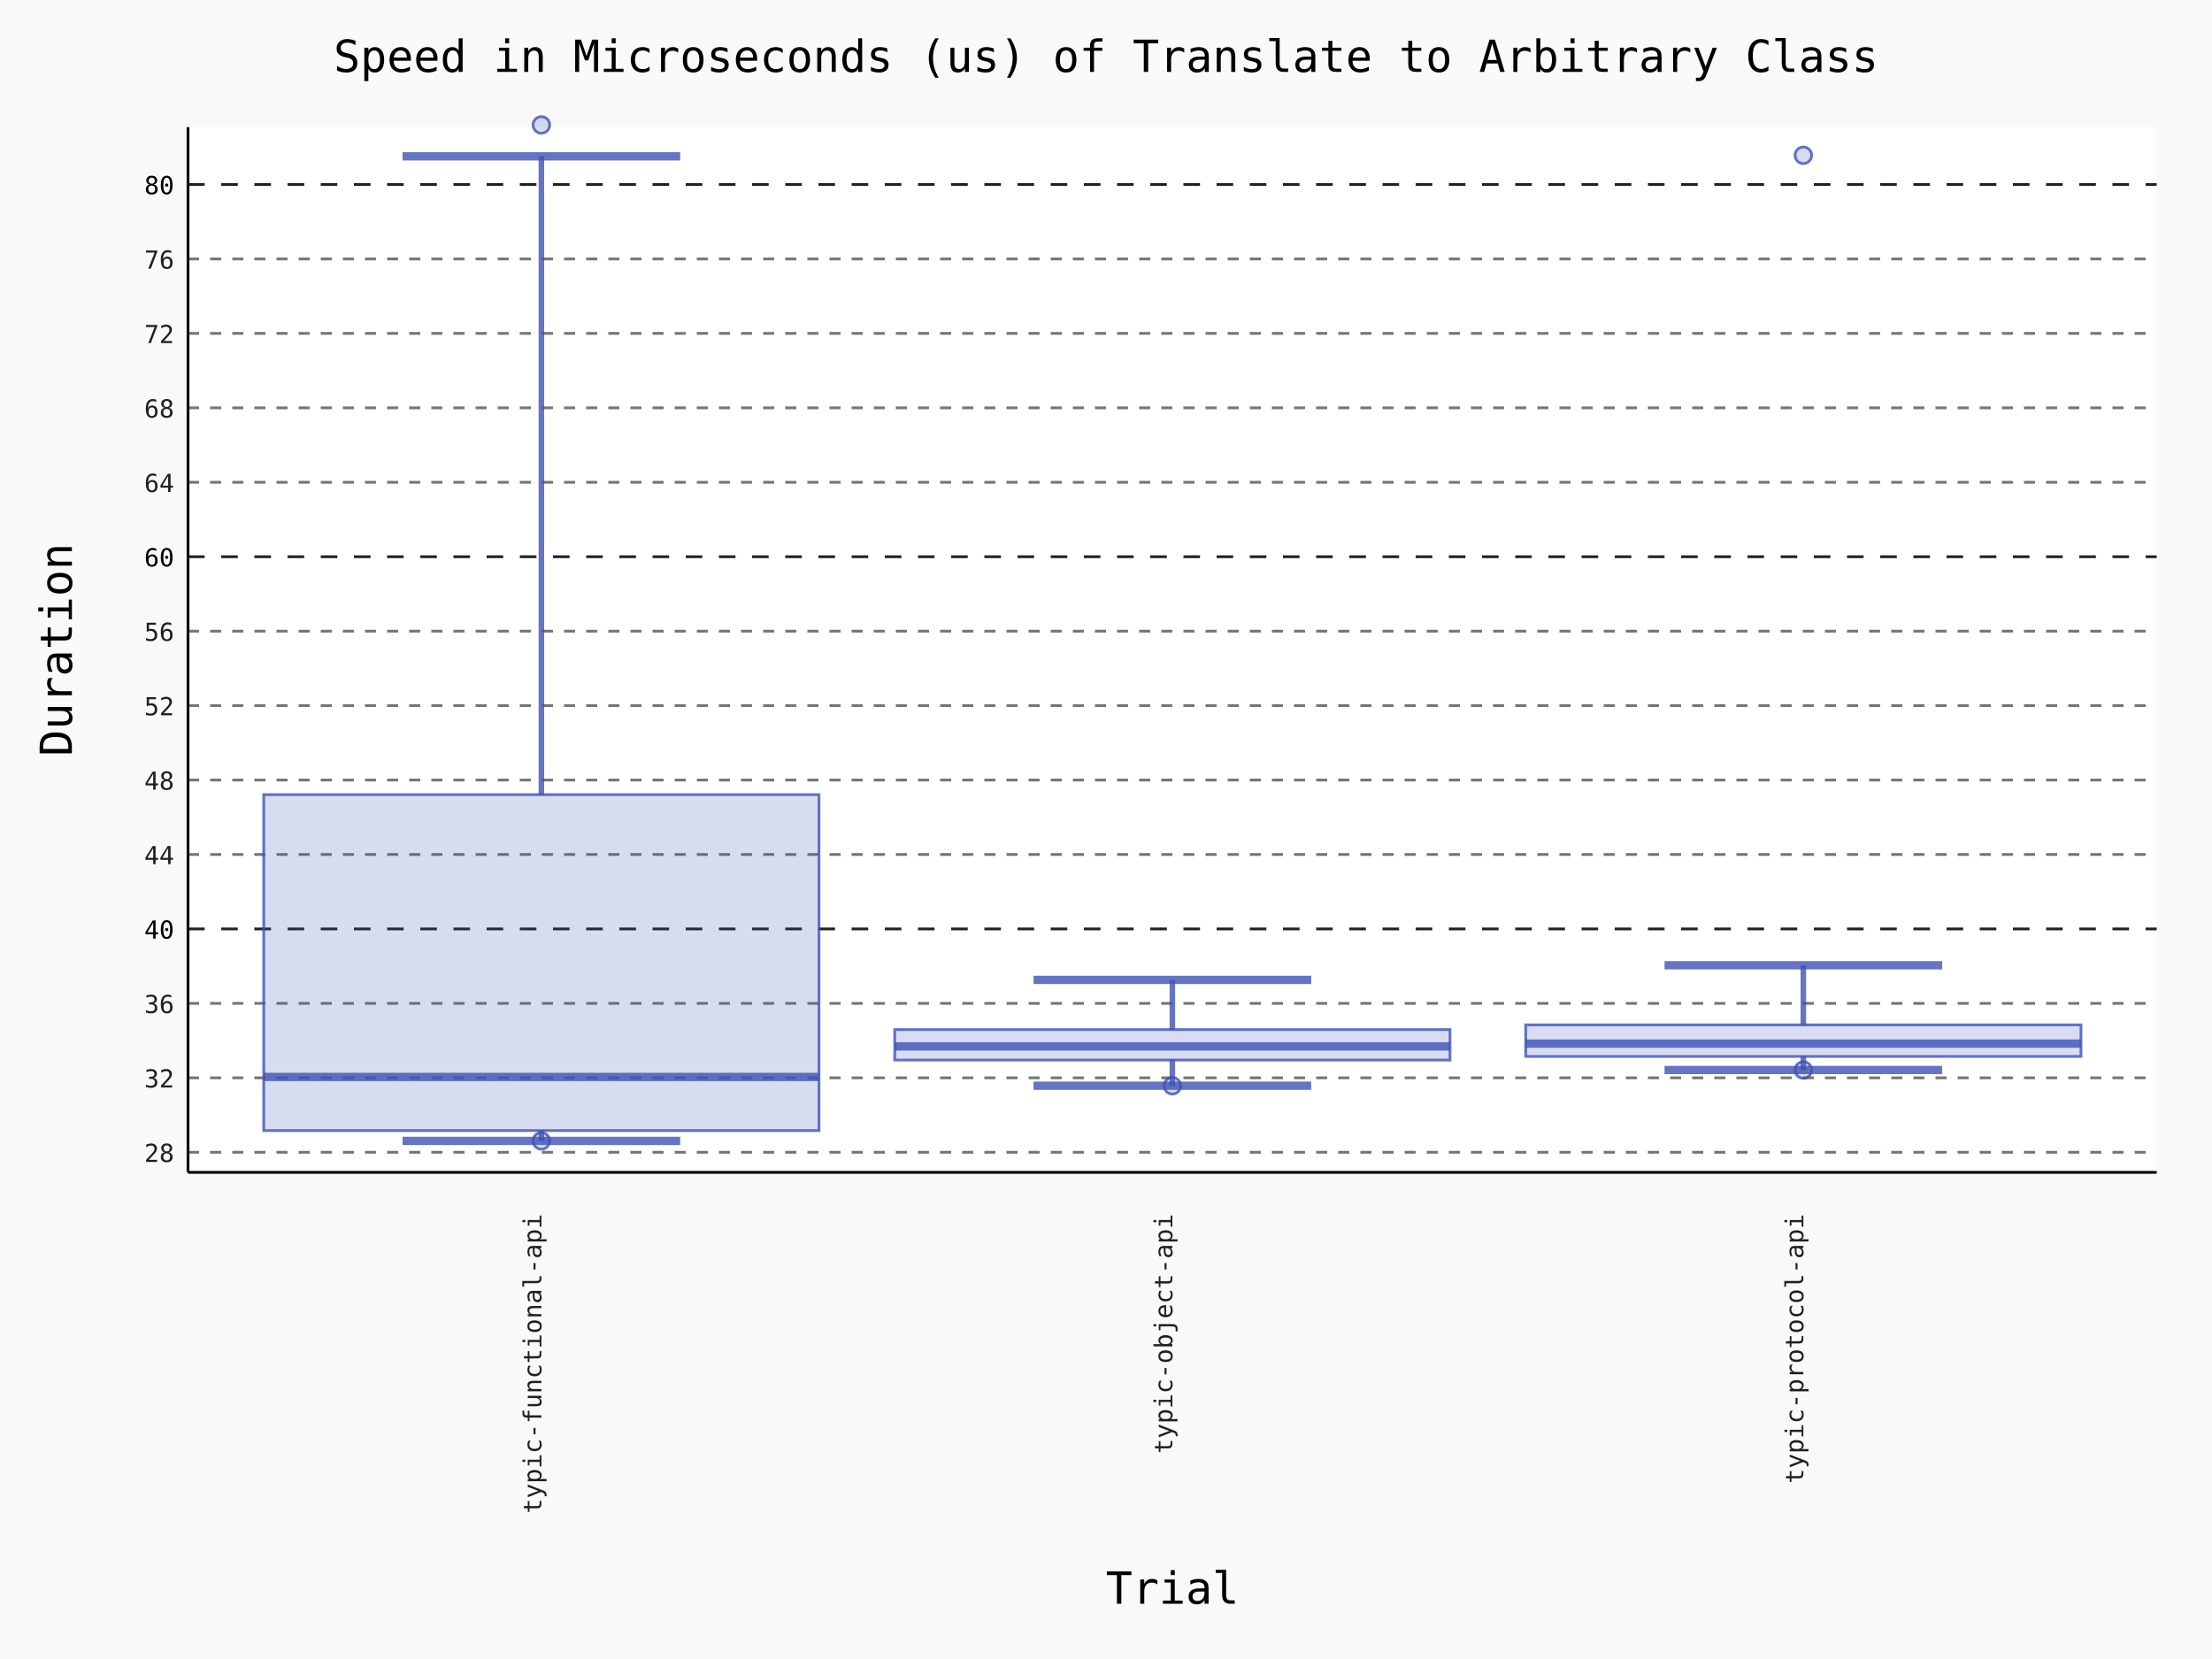
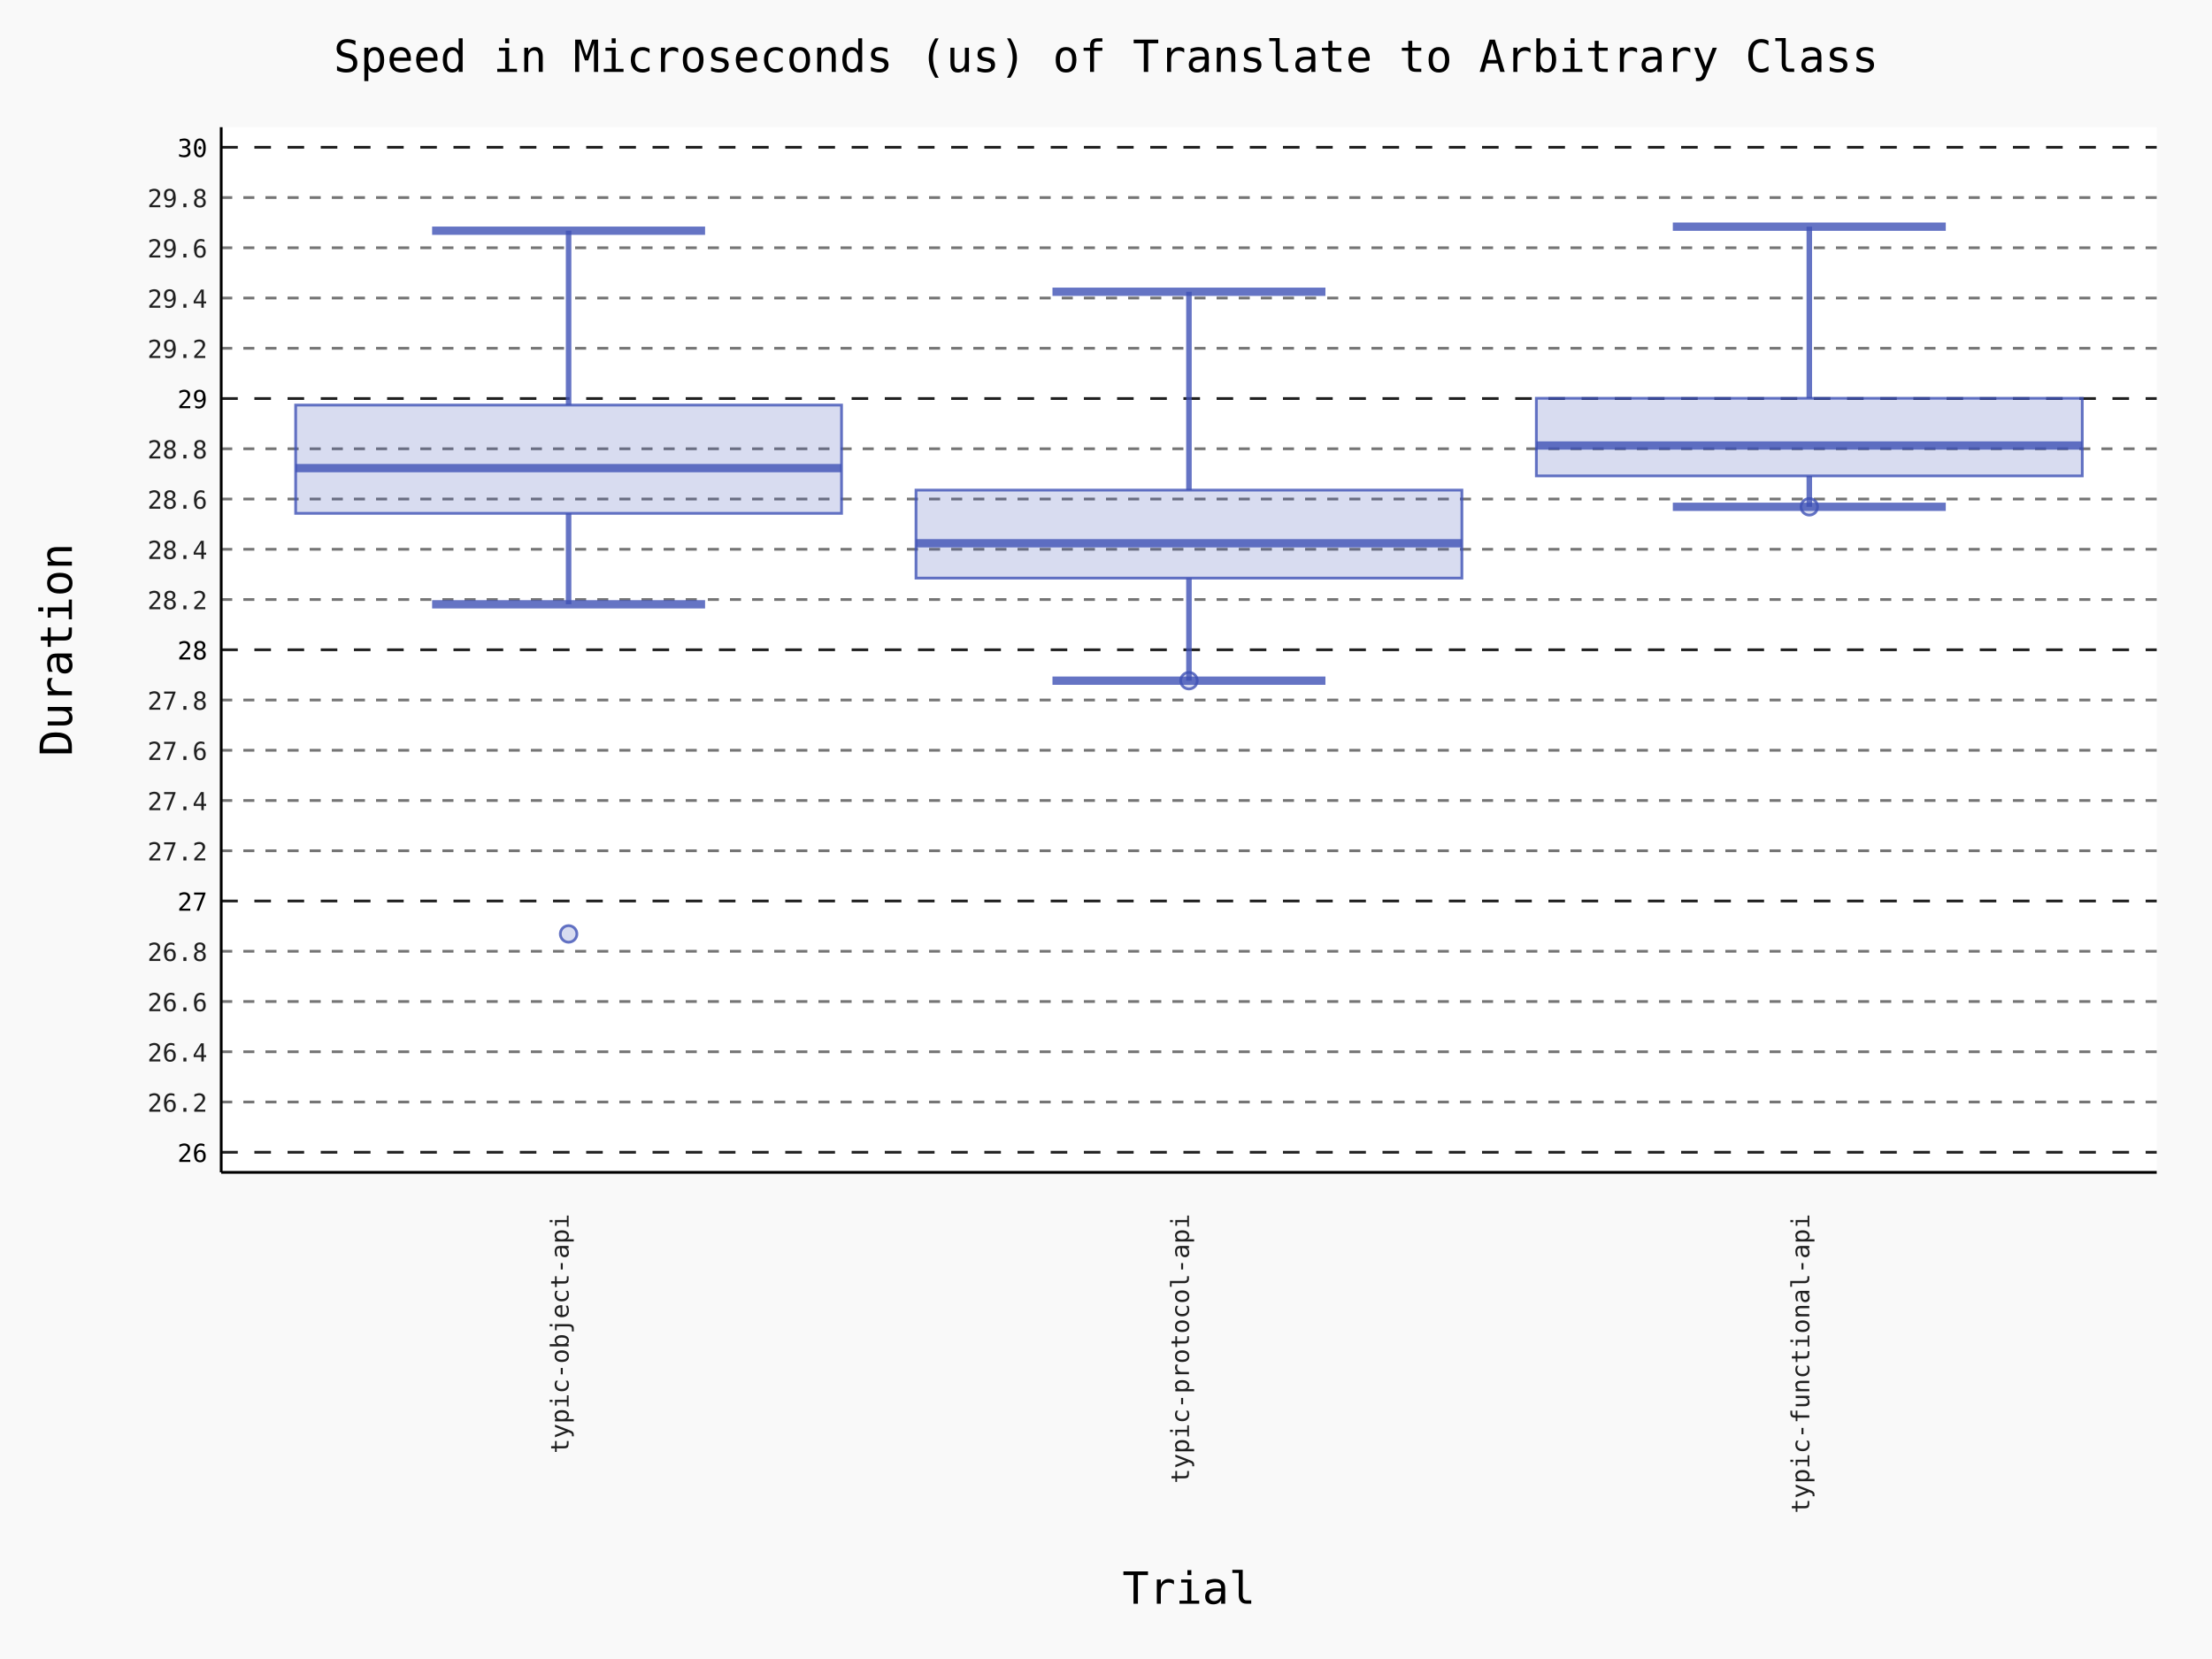
- <svg xmlns="http://www.w3.org/2000/svg" class="pygal-chart" id="chart-38b98c9d-85f1-4911-831b-52e836d7fef9" viewBox="0 0 800 600">
+ <svg xmlns="http://www.w3.org/2000/svg" id="chart-203fd8f9-c505-4c2e-afd1-6b331d8991d1" class="pygal-chart" viewBox="0 0 800 600">
  <defs>
-     <style type="text/css">#chart-38b98c9d-85f1-4911-831b-52e836d7fef9{-webkit-user-select:none;-webkit-font-smoothing:antialiased;font-family:Consolas,"Deja Vu Sans Mono","Bitstream Vera Sans Mono","Courier New",monospace}#chart-38b98c9d-85f1-4911-831b-52e836d7fef9 .title{font-family:Consolas,"Deja Vu Sans Mono","Bitstream Vera Sans Mono","Courier New",monospace;font-size:16px}#chart-38b98c9d-85f1-4911-831b-52e836d7fef9 .legends .legend text{font-family:Consolas,"Deja Vu Sans Mono","Bitstream Vera Sans Mono","Courier New",monospace;font-size:14px}#chart-38b98c9d-85f1-4911-831b-52e836d7fef9 .axis text{font-family:Consolas,"Deja Vu Sans Mono","Bitstream Vera Sans Mono","Courier New",monospace;font-size:10px}#chart-38b98c9d-85f1-4911-831b-52e836d7fef9 .axis text.major{font-family:Consolas,"Deja Vu Sans Mono","Bitstream Vera Sans Mono","Courier New",monospace;font-size:10px}#chart-38b98c9d-85f1-4911-831b-52e836d7fef9 .text-overlay text.value{font-family:Consolas,"Deja Vu Sans Mono","Bitstream Vera Sans Mono","Courier New",monospace;font-size:16px}#chart-38b98c9d-85f1-4911-831b-52e836d7fef9 .text-overlay text.label{font-family:Consolas,"Deja Vu Sans Mono","Bitstream Vera Sans Mono","Courier New",monospace;font-size:10px}#chart-38b98c9d-85f1-4911-831b-52e836d7fef9 .tooltip{font-family:Consolas,"Deja Vu Sans Mono","Bitstream Vera Sans Mono","Courier New",monospace;font-size:14px}#chart-38b98c9d-85f1-4911-831b-52e836d7fef9 text.no_data{font-family:Consolas,"Deja Vu Sans Mono","Bitstream Vera Sans Mono","Courier New",monospace;font-size:64px}
- #chart-38b98c9d-85f1-4911-831b-52e836d7fef9{background-color:rgba(249,249,249,1)}#chart-38b98c9d-85f1-4911-831b-52e836d7fef9 path,#chart-38b98c9d-85f1-4911-831b-52e836d7fef9 line,#chart-38b98c9d-85f1-4911-831b-52e836d7fef9 rect,#chart-38b98c9d-85f1-4911-831b-52e836d7fef9 circle{-webkit-transition:150ms;-moz-transition:150ms;transition:150ms}#chart-38b98c9d-85f1-4911-831b-52e836d7fef9 .graph &gt; .background{fill:rgba(249,249,249,1)}#chart-38b98c9d-85f1-4911-831b-52e836d7fef9 .plot &gt; .background{fill:rgba(255,255,255,1)}#chart-38b98c9d-85f1-4911-831b-52e836d7fef9 .graph{fill:rgba(0,0,0,.87)}#chart-38b98c9d-85f1-4911-831b-52e836d7fef9 text.no_data{fill:rgba(0,0,0,1)}#chart-38b98c9d-85f1-4911-831b-52e836d7fef9 .title{fill:rgba(0,0,0,1)}#chart-38b98c9d-85f1-4911-831b-52e836d7fef9 .legends .legend text{fill:rgba(0,0,0,.87)}#chart-38b98c9d-85f1-4911-831b-52e836d7fef9 .legends .legend:hover text{fill:rgba(0,0,0,1)}#chart-38b98c9d-85f1-4911-831b-52e836d7fef9 .axis .line{stroke:rgba(0,0,0,1)}#chart-38b98c9d-85f1-4911-831b-52e836d7fef9 .axis .guide.line{stroke:rgba(0,0,0,.54)}#chart-38b98c9d-85f1-4911-831b-52e836d7fef9 .axis .major.line{stroke:rgba(0,0,0,.87)}#chart-38b98c9d-85f1-4911-831b-52e836d7fef9 .axis text.major{fill:rgba(0,0,0,1)}#chart-38b98c9d-85f1-4911-831b-52e836d7fef9 .axis.y .guides:hover .guide.line,#chart-38b98c9d-85f1-4911-831b-52e836d7fef9 .line-graph .axis.x .guides:hover .guide.line,#chart-38b98c9d-85f1-4911-831b-52e836d7fef9 .stackedline-graph .axis.x .guides:hover .guide.line,#chart-38b98c9d-85f1-4911-831b-52e836d7fef9 .xy-graph .axis.x .guides:hover .guide.line{stroke:rgba(0,0,0,1)}#chart-38b98c9d-85f1-4911-831b-52e836d7fef9 .axis .guides:hover text{fill:rgba(0,0,0,1)}#chart-38b98c9d-85f1-4911-831b-52e836d7fef9 .reactive{fill-opacity:.7;stroke-opacity:.8}#chart-38b98c9d-85f1-4911-831b-52e836d7fef9 .ci{stroke:rgba(0,0,0,.87)}#chart-38b98c9d-85f1-4911-831b-52e836d7fef9 .reactive.active,#chart-38b98c9d-85f1-4911-831b-52e836d7fef9 .active .reactive{fill-opacity:.8;stroke-opacity:.9;stroke-width:4}#chart-38b98c9d-85f1-4911-831b-52e836d7fef9 .ci .reactive.active{stroke-width:1.5}#chart-38b98c9d-85f1-4911-831b-52e836d7fef9 .series text{fill:rgba(0,0,0,1)}#chart-38b98c9d-85f1-4911-831b-52e836d7fef9 .tooltip rect{fill:rgba(255,255,255,1);stroke:rgba(0,0,0,1);-webkit-transition:opacity 150ms;-moz-transition:opacity 150ms;transition:opacity 150ms}#chart-38b98c9d-85f1-4911-831b-52e836d7fef9 .tooltip .label{fill:rgba(0,0,0,.87)}#chart-38b98c9d-85f1-4911-831b-52e836d7fef9 .tooltip .label{fill:rgba(0,0,0,.87)}#chart-38b98c9d-85f1-4911-831b-52e836d7fef9 .tooltip .legend{font-size:.8em;fill:rgba(0,0,0,.54)}#chart-38b98c9d-85f1-4911-831b-52e836d7fef9 .tooltip .x_label{font-size:.6em;fill:rgba(0,0,0,1)}#chart-38b98c9d-85f1-4911-831b-52e836d7fef9 .tooltip .xlink{font-size:.5em;text-decoration:underline}#chart-38b98c9d-85f1-4911-831b-52e836d7fef9 .tooltip .value{font-size:1.5em}#chart-38b98c9d-85f1-4911-831b-52e836d7fef9 .bound{font-size:.5em}#chart-38b98c9d-85f1-4911-831b-52e836d7fef9 .max-value{font-size:.75em;fill:rgba(0,0,0,.54)}#chart-38b98c9d-85f1-4911-831b-52e836d7fef9 .map-element{fill:rgba(255,255,255,1);stroke:rgba(0,0,0,.54) !important}#chart-38b98c9d-85f1-4911-831b-52e836d7fef9 .map-element .reactive{fill-opacity:inherit;stroke-opacity:inherit}#chart-38b98c9d-85f1-4911-831b-52e836d7fef9 .color-0,#chart-38b98c9d-85f1-4911-831b-52e836d7fef9 .color-0 a:visited{stroke:#3F51B5;fill:#3F51B5}#chart-38b98c9d-85f1-4911-831b-52e836d7fef9 .color-1,#chart-38b98c9d-85f1-4911-831b-52e836d7fef9 .color-1 a:visited{stroke:#3F51B5;fill:#3F51B5}#chart-38b98c9d-85f1-4911-831b-52e836d7fef9 .color-2,#chart-38b98c9d-85f1-4911-831b-52e836d7fef9 .color-2 a:visited{stroke:#3F51B5;fill:#3F51B5}#chart-38b98c9d-85f1-4911-831b-52e836d7fef9 .text-overlay .color-0 text{fill:black}#chart-38b98c9d-85f1-4911-831b-52e836d7fef9 .text-overlay .color-1 text{fill:black}#chart-38b98c9d-85f1-4911-831b-52e836d7fef9 .text-overlay .color-2 text{fill:black}
- #chart-38b98c9d-85f1-4911-831b-52e836d7fef9 text.no_data{text-anchor:middle}#chart-38b98c9d-85f1-4911-831b-52e836d7fef9 .guide.line{fill:none}#chart-38b98c9d-85f1-4911-831b-52e836d7fef9 .centered{text-anchor:middle}#chart-38b98c9d-85f1-4911-831b-52e836d7fef9 .title{text-anchor:middle}#chart-38b98c9d-85f1-4911-831b-52e836d7fef9 .legends .legend text{fill-opacity:1}#chart-38b98c9d-85f1-4911-831b-52e836d7fef9 .axis.x text{text-anchor:middle}#chart-38b98c9d-85f1-4911-831b-52e836d7fef9 .axis.x:not(.web) text[transform]{text-anchor:start}#chart-38b98c9d-85f1-4911-831b-52e836d7fef9 .axis.x:not(.web) text[transform].backwards{text-anchor:end}#chart-38b98c9d-85f1-4911-831b-52e836d7fef9 .axis.y text{text-anchor:end}#chart-38b98c9d-85f1-4911-831b-52e836d7fef9 .axis.y text[transform].backwards{text-anchor:start}#chart-38b98c9d-85f1-4911-831b-52e836d7fef9 .axis.y2 text{text-anchor:start}#chart-38b98c9d-85f1-4911-831b-52e836d7fef9 .axis.y2 text[transform].backwards{text-anchor:end}#chart-38b98c9d-85f1-4911-831b-52e836d7fef9 .axis .guide.line{stroke-dasharray:4,4}#chart-38b98c9d-85f1-4911-831b-52e836d7fef9 .axis .major.guide.line{stroke-dasharray:6,6}#chart-38b98c9d-85f1-4911-831b-52e836d7fef9 .horizontal .axis.y .guide.line,#chart-38b98c9d-85f1-4911-831b-52e836d7fef9 .horizontal .axis.y2 .guide.line,#chart-38b98c9d-85f1-4911-831b-52e836d7fef9 .vertical .axis.x .guide.line{opacity:0}#chart-38b98c9d-85f1-4911-831b-52e836d7fef9 .horizontal .axis.always_show .guide.line,#chart-38b98c9d-85f1-4911-831b-52e836d7fef9 .vertical .axis.always_show .guide.line{opacity:1 !important}#chart-38b98c9d-85f1-4911-831b-52e836d7fef9 .axis.y .guides:hover .guide.line,#chart-38b98c9d-85f1-4911-831b-52e836d7fef9 .axis.y2 .guides:hover .guide.line,#chart-38b98c9d-85f1-4911-831b-52e836d7fef9 .axis.x .guides:hover .guide.line{opacity:1}#chart-38b98c9d-85f1-4911-831b-52e836d7fef9 .axis .guides:hover text{opacity:1}#chart-38b98c9d-85f1-4911-831b-52e836d7fef9 .nofill{fill:none}#chart-38b98c9d-85f1-4911-831b-52e836d7fef9 .subtle-fill{fill-opacity:.2}#chart-38b98c9d-85f1-4911-831b-52e836d7fef9 .dot{stroke-width:1px;fill-opacity:1}#chart-38b98c9d-85f1-4911-831b-52e836d7fef9 .dot.active{stroke-width:5px}#chart-38b98c9d-85f1-4911-831b-52e836d7fef9 .dot.negative{fill:transparent}#chart-38b98c9d-85f1-4911-831b-52e836d7fef9 text,#chart-38b98c9d-85f1-4911-831b-52e836d7fef9 tspan{stroke:none !important}#chart-38b98c9d-85f1-4911-831b-52e836d7fef9 .series text.active{opacity:1}#chart-38b98c9d-85f1-4911-831b-52e836d7fef9 .tooltip rect{fill-opacity:.95;stroke-width:.5}#chart-38b98c9d-85f1-4911-831b-52e836d7fef9 .tooltip text{fill-opacity:1}#chart-38b98c9d-85f1-4911-831b-52e836d7fef9 .showable{visibility:hidden}#chart-38b98c9d-85f1-4911-831b-52e836d7fef9 .showable.shown{visibility:visible}#chart-38b98c9d-85f1-4911-831b-52e836d7fef9 .gauge-background{fill:rgba(229,229,229,1);stroke:none}#chart-38b98c9d-85f1-4911-831b-52e836d7fef9 .bg-lines{stroke:rgba(249,249,249,1);stroke-width:2px}
+     <style type="text/css">#chart-203fd8f9-c505-4c2e-afd1-6b331d8991d1{-webkit-user-select:none;-webkit-font-smoothing:antialiased;font-family:Consolas,"Deja Vu Sans Mono","Bitstream Vera Sans Mono","Courier New",monospace}#chart-203fd8f9-c505-4c2e-afd1-6b331d8991d1 .title{font-family:Consolas,"Deja Vu Sans Mono","Bitstream Vera Sans Mono","Courier New",monospace;font-size:16px}#chart-203fd8f9-c505-4c2e-afd1-6b331d8991d1 .legends .legend text{font-family:Consolas,"Deja Vu Sans Mono","Bitstream Vera Sans Mono","Courier New",monospace;font-size:14px}#chart-203fd8f9-c505-4c2e-afd1-6b331d8991d1 .axis text{font-family:Consolas,"Deja Vu Sans Mono","Bitstream Vera Sans Mono","Courier New",monospace;font-size:10px}#chart-203fd8f9-c505-4c2e-afd1-6b331d8991d1 .axis text.major{font-family:Consolas,"Deja Vu Sans Mono","Bitstream Vera Sans Mono","Courier New",monospace;font-size:10px}#chart-203fd8f9-c505-4c2e-afd1-6b331d8991d1 .text-overlay text.value{font-family:Consolas,"Deja Vu Sans Mono","Bitstream Vera Sans Mono","Courier New",monospace;font-size:16px}#chart-203fd8f9-c505-4c2e-afd1-6b331d8991d1 .text-overlay text.label{font-family:Consolas,"Deja Vu Sans Mono","Bitstream Vera Sans Mono","Courier New",monospace;font-size:10px}#chart-203fd8f9-c505-4c2e-afd1-6b331d8991d1 .tooltip{font-family:Consolas,"Deja Vu Sans Mono","Bitstream Vera Sans Mono","Courier New",monospace;font-size:14px}#chart-203fd8f9-c505-4c2e-afd1-6b331d8991d1 text.no_data{font-family:Consolas,"Deja Vu Sans Mono","Bitstream Vera Sans Mono","Courier New",monospace;font-size:64px}
+ #chart-203fd8f9-c505-4c2e-afd1-6b331d8991d1{background-color:rgba(249,249,249,1)}#chart-203fd8f9-c505-4c2e-afd1-6b331d8991d1 path,#chart-203fd8f9-c505-4c2e-afd1-6b331d8991d1 line,#chart-203fd8f9-c505-4c2e-afd1-6b331d8991d1 rect,#chart-203fd8f9-c505-4c2e-afd1-6b331d8991d1 circle{-webkit-transition:150ms;-moz-transition:150ms;transition:150ms}#chart-203fd8f9-c505-4c2e-afd1-6b331d8991d1 .graph &gt; .background{fill:rgba(249,249,249,1)}#chart-203fd8f9-c505-4c2e-afd1-6b331d8991d1 .plot &gt; .background{fill:rgba(255,255,255,1)}#chart-203fd8f9-c505-4c2e-afd1-6b331d8991d1 .graph{fill:rgba(0,0,0,.87)}#chart-203fd8f9-c505-4c2e-afd1-6b331d8991d1 text.no_data{fill:rgba(0,0,0,1)}#chart-203fd8f9-c505-4c2e-afd1-6b331d8991d1 .title{fill:rgba(0,0,0,1)}#chart-203fd8f9-c505-4c2e-afd1-6b331d8991d1 .legends .legend text{fill:rgba(0,0,0,.87)}#chart-203fd8f9-c505-4c2e-afd1-6b331d8991d1 .legends .legend:hover text{fill:rgba(0,0,0,1)}#chart-203fd8f9-c505-4c2e-afd1-6b331d8991d1 .axis .line{stroke:rgba(0,0,0,1)}#chart-203fd8f9-c505-4c2e-afd1-6b331d8991d1 .axis .guide.line{stroke:rgba(0,0,0,.54)}#chart-203fd8f9-c505-4c2e-afd1-6b331d8991d1 .axis .major.line{stroke:rgba(0,0,0,.87)}#chart-203fd8f9-c505-4c2e-afd1-6b331d8991d1 .axis text.major{fill:rgba(0,0,0,1)}#chart-203fd8f9-c505-4c2e-afd1-6b331d8991d1 .axis.y .guides:hover .guide.line,#chart-203fd8f9-c505-4c2e-afd1-6b331d8991d1 .line-graph .axis.x .guides:hover .guide.line,#chart-203fd8f9-c505-4c2e-afd1-6b331d8991d1 .stackedline-graph .axis.x .guides:hover .guide.line,#chart-203fd8f9-c505-4c2e-afd1-6b331d8991d1 .xy-graph .axis.x .guides:hover .guide.line{stroke:rgba(0,0,0,1)}#chart-203fd8f9-c505-4c2e-afd1-6b331d8991d1 .axis .guides:hover text{fill:rgba(0,0,0,1)}#chart-203fd8f9-c505-4c2e-afd1-6b331d8991d1 .reactive{fill-opacity:.7;stroke-opacity:.8}#chart-203fd8f9-c505-4c2e-afd1-6b331d8991d1 .ci{stroke:rgba(0,0,0,.87)}#chart-203fd8f9-c505-4c2e-afd1-6b331d8991d1 .reactive.active,#chart-203fd8f9-c505-4c2e-afd1-6b331d8991d1 .active .reactive{fill-opacity:.8;stroke-opacity:.9;stroke-width:4}#chart-203fd8f9-c505-4c2e-afd1-6b331d8991d1 .ci .reactive.active{stroke-width:1.5}#chart-203fd8f9-c505-4c2e-afd1-6b331d8991d1 .series text{fill:rgba(0,0,0,1)}#chart-203fd8f9-c505-4c2e-afd1-6b331d8991d1 .tooltip rect{fill:rgba(255,255,255,1);stroke:rgba(0,0,0,1);-webkit-transition:opacity 150ms;-moz-transition:opacity 150ms;transition:opacity 150ms}#chart-203fd8f9-c505-4c2e-afd1-6b331d8991d1 .tooltip .label{fill:rgba(0,0,0,.87)}#chart-203fd8f9-c505-4c2e-afd1-6b331d8991d1 .tooltip .label{fill:rgba(0,0,0,.87)}#chart-203fd8f9-c505-4c2e-afd1-6b331d8991d1 .tooltip .legend{font-size:.8em;fill:rgba(0,0,0,.54)}#chart-203fd8f9-c505-4c2e-afd1-6b331d8991d1 .tooltip .x_label{font-size:.6em;fill:rgba(0,0,0,1)}#chart-203fd8f9-c505-4c2e-afd1-6b331d8991d1 .tooltip .xlink{font-size:.5em;text-decoration:underline}#chart-203fd8f9-c505-4c2e-afd1-6b331d8991d1 .tooltip .value{font-size:1.5em}#chart-203fd8f9-c505-4c2e-afd1-6b331d8991d1 .bound{font-size:.5em}#chart-203fd8f9-c505-4c2e-afd1-6b331d8991d1 .max-value{font-size:.75em;fill:rgba(0,0,0,.54)}#chart-203fd8f9-c505-4c2e-afd1-6b331d8991d1 .map-element{fill:rgba(255,255,255,1);stroke:rgba(0,0,0,.54) !important}#chart-203fd8f9-c505-4c2e-afd1-6b331d8991d1 .map-element .reactive{fill-opacity:inherit;stroke-opacity:inherit}#chart-203fd8f9-c505-4c2e-afd1-6b331d8991d1 .color-0,#chart-203fd8f9-c505-4c2e-afd1-6b331d8991d1 .color-0 a:visited{stroke:#3F51B5;fill:#3F51B5}#chart-203fd8f9-c505-4c2e-afd1-6b331d8991d1 .color-1,#chart-203fd8f9-c505-4c2e-afd1-6b331d8991d1 .color-1 a:visited{stroke:#3F51B5;fill:#3F51B5}#chart-203fd8f9-c505-4c2e-afd1-6b331d8991d1 .color-2,#chart-203fd8f9-c505-4c2e-afd1-6b331d8991d1 .color-2 a:visited{stroke:#3F51B5;fill:#3F51B5}#chart-203fd8f9-c505-4c2e-afd1-6b331d8991d1 .text-overlay .color-0 text{fill:black}#chart-203fd8f9-c505-4c2e-afd1-6b331d8991d1 .text-overlay .color-1 text{fill:black}#chart-203fd8f9-c505-4c2e-afd1-6b331d8991d1 .text-overlay .color-2 text{fill:black}
+ #chart-203fd8f9-c505-4c2e-afd1-6b331d8991d1 text.no_data{text-anchor:middle}#chart-203fd8f9-c505-4c2e-afd1-6b331d8991d1 .guide.line{fill:none}#chart-203fd8f9-c505-4c2e-afd1-6b331d8991d1 .centered{text-anchor:middle}#chart-203fd8f9-c505-4c2e-afd1-6b331d8991d1 .title{text-anchor:middle}#chart-203fd8f9-c505-4c2e-afd1-6b331d8991d1 .legends .legend text{fill-opacity:1}#chart-203fd8f9-c505-4c2e-afd1-6b331d8991d1 .axis.x text{text-anchor:middle}#chart-203fd8f9-c505-4c2e-afd1-6b331d8991d1 .axis.x:not(.web) text[transform]{text-anchor:start}#chart-203fd8f9-c505-4c2e-afd1-6b331d8991d1 .axis.x:not(.web) text[transform].backwards{text-anchor:end}#chart-203fd8f9-c505-4c2e-afd1-6b331d8991d1 .axis.y text{text-anchor:end}#chart-203fd8f9-c505-4c2e-afd1-6b331d8991d1 .axis.y text[transform].backwards{text-anchor:start}#chart-203fd8f9-c505-4c2e-afd1-6b331d8991d1 .axis.y2 text{text-anchor:start}#chart-203fd8f9-c505-4c2e-afd1-6b331d8991d1 .axis.y2 text[transform].backwards{text-anchor:end}#chart-203fd8f9-c505-4c2e-afd1-6b331d8991d1 .axis .guide.line{stroke-dasharray:4,4}#chart-203fd8f9-c505-4c2e-afd1-6b331d8991d1 .axis .major.guide.line{stroke-dasharray:6,6}#chart-203fd8f9-c505-4c2e-afd1-6b331d8991d1 .horizontal .axis.y .guide.line,#chart-203fd8f9-c505-4c2e-afd1-6b331d8991d1 .horizontal .axis.y2 .guide.line,#chart-203fd8f9-c505-4c2e-afd1-6b331d8991d1 .vertical .axis.x .guide.line{opacity:0}#chart-203fd8f9-c505-4c2e-afd1-6b331d8991d1 .horizontal .axis.always_show .guide.line,#chart-203fd8f9-c505-4c2e-afd1-6b331d8991d1 .vertical .axis.always_show .guide.line{opacity:1 !important}#chart-203fd8f9-c505-4c2e-afd1-6b331d8991d1 .axis.y .guides:hover .guide.line,#chart-203fd8f9-c505-4c2e-afd1-6b331d8991d1 .axis.y2 .guides:hover .guide.line,#chart-203fd8f9-c505-4c2e-afd1-6b331d8991d1 .axis.x .guides:hover .guide.line{opacity:1}#chart-203fd8f9-c505-4c2e-afd1-6b331d8991d1 .axis .guides:hover text{opacity:1}#chart-203fd8f9-c505-4c2e-afd1-6b331d8991d1 .nofill{fill:none}#chart-203fd8f9-c505-4c2e-afd1-6b331d8991d1 .subtle-fill{fill-opacity:.2}#chart-203fd8f9-c505-4c2e-afd1-6b331d8991d1 .dot{stroke-width:1px;fill-opacity:1}#chart-203fd8f9-c505-4c2e-afd1-6b331d8991d1 .dot.active{stroke-width:5px}#chart-203fd8f9-c505-4c2e-afd1-6b331d8991d1 .dot.negative{fill:transparent}#chart-203fd8f9-c505-4c2e-afd1-6b331d8991d1 text,#chart-203fd8f9-c505-4c2e-afd1-6b331d8991d1 tspan{stroke:none !important}#chart-203fd8f9-c505-4c2e-afd1-6b331d8991d1 .series text.active{opacity:1}#chart-203fd8f9-c505-4c2e-afd1-6b331d8991d1 .tooltip rect{fill-opacity:.95;stroke-width:.5}#chart-203fd8f9-c505-4c2e-afd1-6b331d8991d1 .tooltip text{fill-opacity:1}#chart-203fd8f9-c505-4c2e-afd1-6b331d8991d1 .showable{visibility:hidden}#chart-203fd8f9-c505-4c2e-afd1-6b331d8991d1 .showable.shown{visibility:visible}#chart-203fd8f9-c505-4c2e-afd1-6b331d8991d1 .gauge-background{fill:rgba(229,229,229,1);stroke:none}#chart-203fd8f9-c505-4c2e-afd1-6b331d8991d1 .bg-lines{stroke:rgba(249,249,249,1);stroke-width:2px}
.tooltip .value{font-size:1em !important}.axis text{font-size:9px !important}</style>
  </defs>
  <g class="graph custombox-graph vertical">
-     <rect class="background" height="600" width="800" x="0" y="0" />
-     <g class="plot" transform="translate(68, 46)">
-       <rect class="background" height="378.0" width="712.0" x="0" y="0" />
+     <rect x="0" y="0" width="800" height="600" class="background" />
+     <g transform="translate(80, 46)" class="plot">
+       <rect x="0" y="0" width="700.0" height="378.0" class="background" />
      <g class="axis y always_show">
-         <path class="line" d="M0 378 h712" />
+         <path d="M0 378 h700" class="line" />
        <g class="guides">
-           <path class="guide line" d="M0 370.731 h712" />
-           <text class="" x="-5" y="374.231">28</text>
+           <path d="M0 370.731 h700" class="major guide line" />
+           <text x="-5" y="374.231" class="major">26</text>
        </g>
        <g class="guides">
-           <path class="guide line" d="M0 343.808 h712" />
-           <text class="" x="-5" y="347.308">32</text>
+           <path d="M0 352.558 h700" class="guide line" />
+           <text x="-5" y="356.058" class="">26.2</text>
        </g>
        <g class="guides">
-           <path class="guide line" d="M0 316.885 h712" />
-           <text class="" x="-5" y="320.385">36</text>
+           <path d="M0 334.385 h700" class="guide line" />
+           <text x="-5" y="337.885" class="">26.4</text>
        </g>
        <g class="guides">
-           <path class="major guide line" d="M0 289.962 h712" />
-           <text class="major" x="-5" y="293.462">40</text>
+           <path d="M0 316.212 h700" class="guide line" />
+           <text x="-5" y="319.712" class="">26.6</text>
        </g>
        <g class="guides">
-           <path class="guide line" d="M0 263.038 h712" />
-           <text class="" x="-5" y="266.538">44</text>
+           <path d="M0 298.038 h700" class="guide line" />
+           <text x="-5" y="301.538" class="">26.8</text>
        </g>
        <g class="guides">
-           <path class="guide line" d="M0 236.115 h712" />
-           <text class="" x="-5" y="239.615">48</text>
+           <path d="M0 279.865 h700" class="major guide line" />
+           <text x="-5" y="283.365" class="major">27</text>
        </g>
        <g class="guides">
-           <path class="guide line" d="M0 209.192 h712" />
-           <text class="" x="-5" y="212.692">52</text>
+           <path d="M0 261.692 h700" class="guide line" />
+           <text x="-5" y="265.192" class="">27.2</text>
        </g>
        <g class="guides">
-           <path class="guide line" d="M0 182.269 h712" />
-           <text class="" x="-5" y="185.769">56</text>
+           <path d="M0 243.519 h700" class="guide line" />
+           <text x="-5" y="247.019" class="">27.4</text>
        </g>
        <g class="guides">
-           <path class="major guide line" d="M0 155.346 h712" />
-           <text class="major" x="-5" y="158.846">60</text>
+           <path d="M0 225.346 h700" class="guide line" />
+           <text x="-5" y="228.846" class="">27.6</text>
        </g>
        <g class="guides">
-           <path class="guide line" d="M0 128.423 h712" />
-           <text class="" x="-5" y="131.923">64</text>
+           <path d="M0 207.173 h700" class="guide line" />
+           <text x="-5" y="210.673" class="">27.8</text>
        </g>
        <g class="guides">
-           <path class="guide line" d="M0 101.5 h712" />
-           <text class="" x="-5" y="105.0">68</text>
+           <path d="M0 189 h700" class="major guide line" />
+           <text x="-5" y="192.5" class="major">28</text>
        </g>
        <g class="guides">
-           <path class="guide line" d="M0 74.577 h712" />
-           <text class="" x="-5" y="78.077">72</text>
+           <path d="M0 170.827 h700" class="guide line" />
+           <text x="-5" y="174.327" class="">28.2</text>
        </g>
        <g class="guides">
-           <path class="guide line" d="M0 47.654 h712" />
-           <text class="" x="-5" y="51.154">76</text>
+           <path d="M0 152.654 h700" class="guide line" />
+           <text x="-5" y="156.154" class="">28.4</text>
        </g>
        <g class="guides">
-           <path class="major guide line" d="M0 20.731 h712" />
-           <text class="major" x="-5" y="24.231">80</text>
+           <path d="M0 134.481 h700" class="guide line" />
+           <text x="-5" y="137.981" class="">28.6</text>
+         </g>
+         <g class="guides">
+           <path d="M0 116.308 h700" class="guide line" />
+           <text x="-5" y="119.808" class="">28.8</text>
+         </g>
+         <g class="guides">
+           <path d="M0 98.135 h700" class="major guide line" />
+           <text x="-5" y="101.635" class="major">29</text>
+         </g>
+         <g class="guides">
+           <path d="M0 79.962 h700" class="guide line" />
+           <text x="-5" y="83.462" class="">29.2</text>
+         </g>
+         <g class="guides">
+           <path d="M0 61.788 h700" class="guide line" />
+           <text x="-5" y="65.288" class="">29.4</text>
+         </g>
+         <g class="guides">
+           <path d="M0 43.615 h700" class="guide line" />
+           <text x="-5" y="47.115" class="">29.6</text>
+         </g>
+         <g class="guides">
+           <path d="M0 25.442 h700" class="guide line" />
+           <text x="-5" y="28.942" class="">29.8</text>
+         </g>
+         <g class="guides">
+           <path d="M0 7.269 h700" class="major guide line" />
+           <text x="-5" y="10.769" class="major">30</text>
        </g>
      </g>
      <g class="axis x">
-         <path class="line" d="M0 0 v378" />
+         <path d="M0 0 v378" class="line" />
        <g class="guides">
-           <path class="guide line" d="M127.795 0 v378" />
-           <text class="backwards" transform="rotate(270 127.7949 393)" x="127.795" y="393.0">typic-functional-api</text>
+           <path d="M125.641 0 v378" class="guide line" />
+           <text x="125.641" y="393.0" class="backwards" transform="rotate(270 125.641 393)">typic-object-api</text>
        </g>
        <g class="guides">
-           <path class="guide line" d="M356 0 v378" />
-           <text class="backwards" transform="rotate(270 356 393)" x="356.0" y="393.0">typic-object-api</text>
+           <path d="M350 0 v378" class="guide line" />
+           <text x="350.0" y="393.0" class="backwards" transform="rotate(270 350 393)">typic-protocol-api</text>
        </g>
        <g class="guides">
-           <path class="guide line" d="M584.205 0 v378" />
-           <text class="backwards" transform="rotate(270 584.2051 393)" x="584.205" y="393.0">typic-protocol-api</text>
+           <path d="M574.359 0 v378" class="guide line" />
+           <text x="574.359" y="393.0" class="backwards" transform="rotate(270 574.359 393)">typic-functional-api</text>
        </g>
      </g>
      <g class="series serie-0 color-0">
        <g class="boxes">
          <g class="box">
-             <path class="reactive tooltip-trigger" d="M77.59 366.625 L178 366.625" stroke-width="3" />
-             <path class="reactive tooltip-trigger" d="M27.385 343.491 L228.205 343.491" stroke-width="3" />
-             <path class="reactive tooltip-trigger" d="M77.59 10.547 L178 10.547" stroke-width="3" />
-             <path class="reactive tooltip-trigger" d="M127.795 366.625 L127.795 362.889" stroke-width="2" />
-             <path class="reactive tooltip-trigger" d="M127.795 10.547 L127.795 241.391" stroke-width="2" />
-             <rect class="subtle-fill reactive tooltip-trigger" height="121.499" width="200.821" x="27.385" y="241.391" />
-             <circle class="subtle-fill reactive tooltip-trigger" cx="127.795" cy="366.625" r="3" />
-             <circle class="subtle-fill reactive tooltip-trigger" cx="127.795" cy="-0.814" r="3" />
+             <path stroke-width="3" d="M76.282 172.553 L175 172.553" class="reactive tooltip-trigger" />
+             <path stroke-width="3" d="M26.923 123.304 L224.359 123.304" class="reactive tooltip-trigger" />
+             <path stroke-width="3" d="M76.282 37.437 L175 37.437" class="reactive tooltip-trigger" />
+             <path stroke-width="2" d="M125.641 172.553 L125.641 139.66" class="reactive tooltip-trigger" />
+             <path stroke-width="2" d="M125.641 37.437 L125.641 100.497" class="reactive tooltip-trigger" />
+             <rect x="26.923" y="100.497" height="39.163" width="197.436" class="subtle-fill reactive tooltip-trigger" />
+             <circle cx="125.641" cy="291.769" r="3" class="subtle-fill reactive tooltip-trigger" />
+             <circle cx="125.641" cy="-12773.311" r="3" class="subtle-fill reactive tooltip-trigger" />
          </g>
        </g>
      </g>
      <g class="series serie-1 color-1">
        <g class="boxes">
          <g class="box">
-             <path class="reactive tooltip-trigger" d="M305.795 346.668 L406.205 346.668" stroke-width="3" />
-             <path class="reactive tooltip-trigger" d="M255.59 332.446 L456.41 332.446" stroke-width="3" />
-             <path class="reactive tooltip-trigger" d="M305.795 308.39 L406.205 308.39" stroke-width="3" />
-             <path class="reactive tooltip-trigger" d="M356 346.668 L356 337.38" stroke-width="2" />
-             <path class="reactive tooltip-trigger" d="M356 308.39 L356 326.368" stroke-width="2" />
-             <rect class="subtle-fill reactive tooltip-trigger" height="11.012" width="200.821" x="255.59" y="326.368" />
-             <circle class="subtle-fill reactive tooltip-trigger" cx="356" cy="346.668" r="3" />
-             <circle class="subtle-fill reactive tooltip-trigger" cx="356" cy="-136.83" r="3" />
+             <path stroke-width="3" d="M300.641 200.176 L399.359 200.176" class="reactive tooltip-trigger" />
+             <path stroke-width="3" d="M251.282 150.473 L448.718 150.473" class="reactive tooltip-trigger" />
+             <path stroke-width="3" d="M300.641 59.517 L399.359 59.517" class="reactive tooltip-trigger" />
+             <path stroke-width="2" d="M350 200.176 L350 163.081" class="reactive tooltip-trigger" />
+             <path stroke-width="2" d="M350 59.517 L350 131.255" class="reactive tooltip-trigger" />
+             <rect x="251.282" y="131.255" height="31.826" width="197.436" class="subtle-fill reactive tooltip-trigger" />
+             <circle cx="350.0" cy="200.176" r="3" class="subtle-fill reactive tooltip-trigger" />
+             <circle cx="350.0" cy="-7405.529" r="3" class="subtle-fill reactive tooltip-trigger" />
          </g>
        </g>
      </g>
      <g class="series serie-2 color-2">
        <g class="boxes">
          <g class="box">
-             <path class="reactive tooltip-trigger" d="M534 340.988 L634.41 340.988" stroke-width="3" />
-             <path class="reactive tooltip-trigger" d="M483.795 331.44 L684.615 331.44" stroke-width="3" />
-             <path class="reactive tooltip-trigger" d="M534 303.1 L634.41 303.1" stroke-width="3" />
-             <path class="reactive tooltip-trigger" d="M584.205 340.988 L584.205 336.071" stroke-width="2" />
-             <path class="reactive tooltip-trigger" d="M584.205 303.1 L584.205 324.659" stroke-width="2" />
-             <rect class="subtle-fill reactive tooltip-trigger" height="11.412" width="200.821" x="483.795" y="324.659" />
-             <circle class="subtle-fill reactive tooltip-trigger" cx="584.205" cy="340.987" r="3" />
-             <circle class="subtle-fill reactive tooltip-trigger" cx="584.205" cy="10.163" r="3" />
+             <path stroke-width="3" d="M525 137.298 L623.718 137.298" class="reactive tooltip-trigger" />
+             <path stroke-width="3" d="M475.641 115.126 L673.077 115.126" class="reactive tooltip-trigger" />
+             <path stroke-width="3" d="M525 35.983 L623.718 35.983" class="reactive tooltip-trigger" />
+             <path stroke-width="2" d="M574.359 137.298 L574.359 126.121" class="reactive tooltip-trigger" />
+             <path stroke-width="2" d="M574.359 35.983 L574.359 98.044" class="reactive tooltip-trigger" />
+             <rect x="475.641" y="98.044" height="28.077" width="197.436" class="subtle-fill reactive tooltip-trigger" />
+             <circle cx="574.359" cy="137.298" r="3" class="subtle-fill reactive tooltip-trigger" />
+             <circle cx="574.359" cy="-2235.652" r="3" class="subtle-fill reactive tooltip-trigger" />
          </g>
        </g>
      </g>
    </g>
    <g class="titles">
-       <text class="title plot_title" x="400.0" y="26">Speed in Microseconds (us) of Translate to Arbitrary Class</text>
-       <text class="title" x="424.0" y="580.0">Trial</text>
-       <text class="title" transform="rotate(-90 0 235)" x="0" y="261.0">Duration</text>
+       <text x="400.0" y="26" class="title plot_title">Speed in Microseconds (us) of Translate to Arbitrary Class</text>
+       <text x="430.0" y="580.0" class="title">Trial</text>
+       <text x="0" y="261.0" class="title" transform="rotate(-90 0 235)">Duration</text>
    </g>
-     <g class="plot overlay" transform="translate(68, 46)">
+     <g transform="translate(80, 46)" class="plot overlay">
      <g class="series serie-0 color-0" />
      <g class="series serie-1 color-1" />
      <g class="series serie-2 color-2" />
    </g>
-     <g class="plot text-overlay" transform="translate(68, 46)">
+     <g transform="translate(80, 46)" class="plot text-overlay">
      <g class="series serie-0 color-0" />
      <g class="series serie-1 color-1" />
      <g class="series serie-2 color-2" />
    </g>
-     <g class="plot tooltip-overlay" transform="translate(68, 46)">
-       <g class="tooltip" style="opacity: 0" transform="translate(0 0)">
-         <rect class="tooltip-box" height="0" rx="0" ry="0" width="0" />
+     <g transform="translate(80, 46)" class="plot tooltip-overlay">
+       <g transform="translate(0 0)" style="opacity: 0" class="tooltip">
+         <rect rx="0" ry="0" width="0" height="0" class="tooltip-box" />
        <g class="text" />
      </g>
    </g>
  </g>
</svg>
